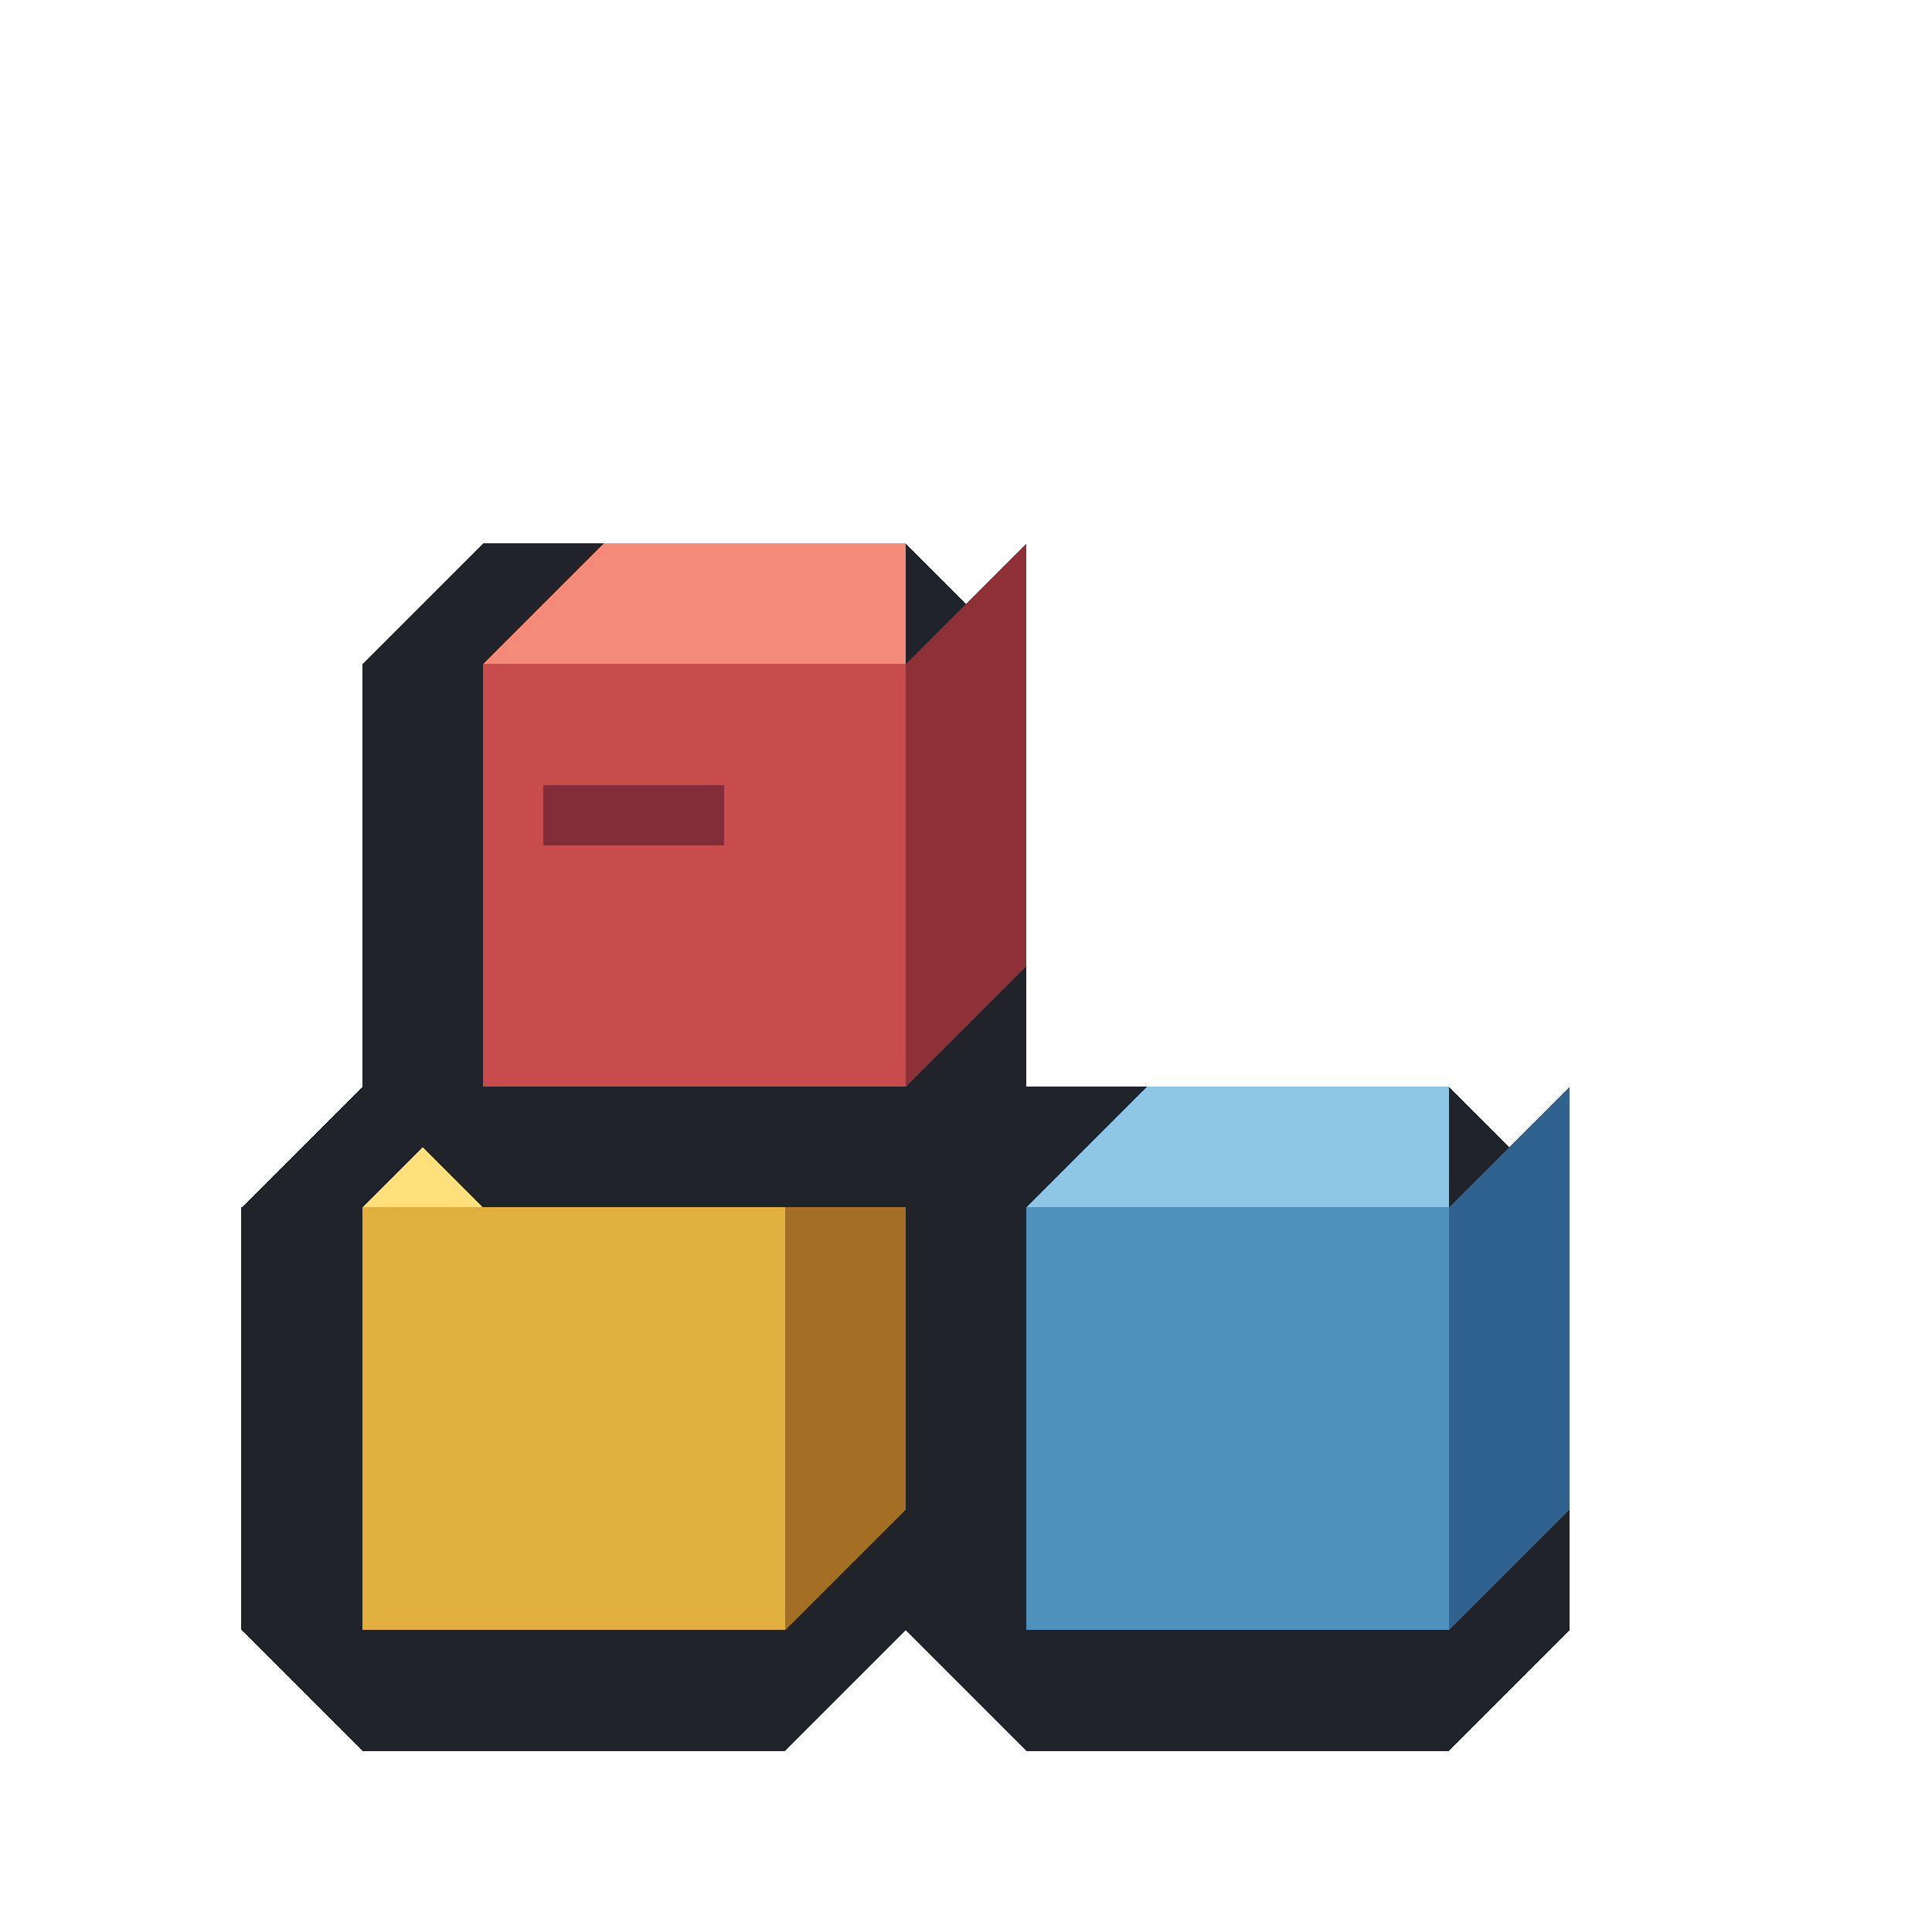
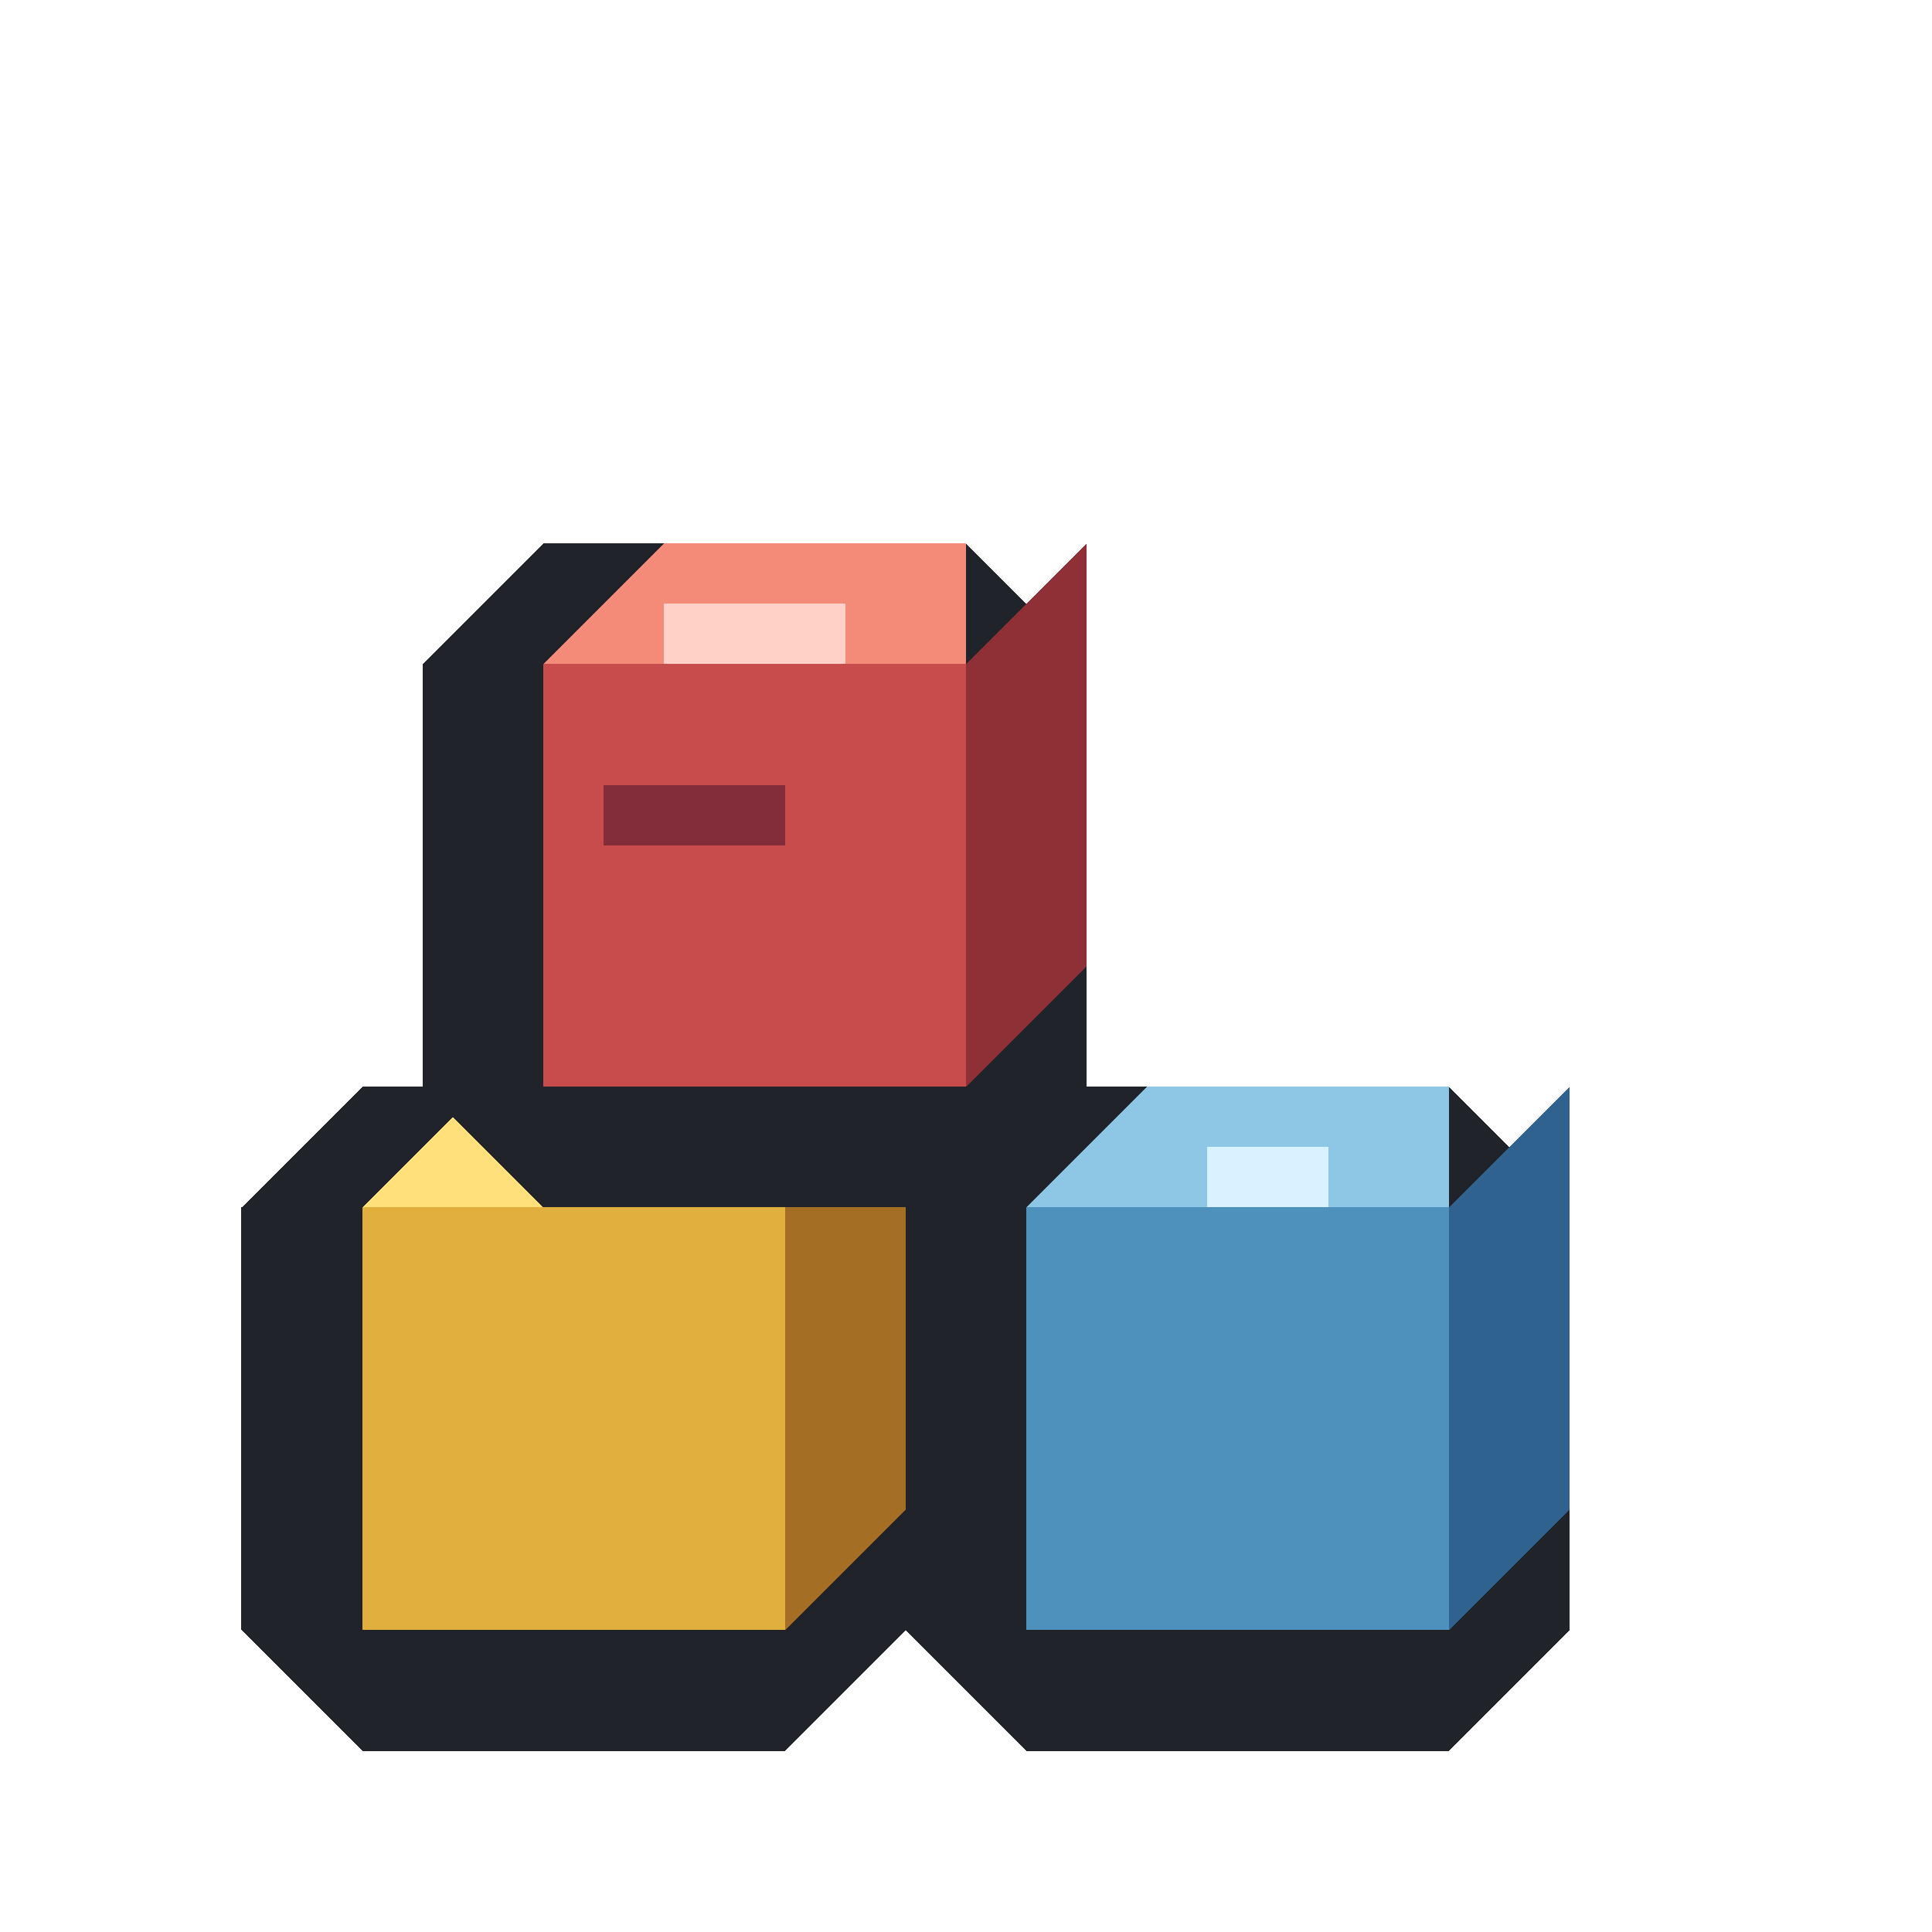
<svg xmlns="http://www.w3.org/2000/svg" viewBox="0 0 32 32" shape-rendering="crispEdges" data-m98-concept="loose-parts" data-m98-grid="32">
  <polygon fill="#20242a" points="4,20 6,18 13,18 15,20 15,27 13,29 6,29 4,27" />
  <polygon fill="#ffe07b" points="6,20 8,18 13,18 13,20" />
  <rect fill="#e0af3d" x="6" y="20" width="7" height="7" />
  <polygon fill="#a46f24" points="13,20 15,18 15,25 13,27" />
  <polygon fill="#20242a" points="15,20 17,18 24,18 26,20 26,27 24,29 17,29 15,27" />
  <polygon fill="#8dc7e5" points="17,20 19,18 24,18 24,20" />
  <rect fill="#4e91bd" x="17" y="20" width="7" height="7" />
  <polygon fill="#2f628e" points="24,20 26,18 26,25 24,27" />
-   <polygon fill="#20242a" points="6,11 8,9 15,9 17,11 17,18 15,20 8,20 6,18" />
-   <polygon fill="#f38b78" points="8,11 10,9 15,9 15,11" />
-   <rect fill="#c94c4c" x="8" y="11" width="7" height="7" />
-   <rect fill="#822d39" x="9" y="13" width="3" height="1" />
-   <polygon fill="#8f3037" points="15,11 17,9 17,16 15,18" />
+   <rect fill="#fff6d3" x="9" y="19" width="2" height="1" />
+   <rect fill="#d9f2ff" x="20" y="19" width="2" height="1" />
+   <polygon fill="#20242a" points="7,11 9,9 16,9 18,11 18,18 16,20 9,20 7,18" />
+   <polygon fill="#f38b78" points="9,11 11,9 16,9 16,11" />
+   <rect fill="#ffd1c7" x="11" y="10" width="3" height="1" />
+   <rect fill="#c94c4c" x="9" y="11" width="7" height="7" />
+   <rect fill="#822d39" x="10" y="13" width="3" height="1" />
+   <polygon fill="#8f3037" points="16,11 18,9 18,16 16,18" />
</svg>
